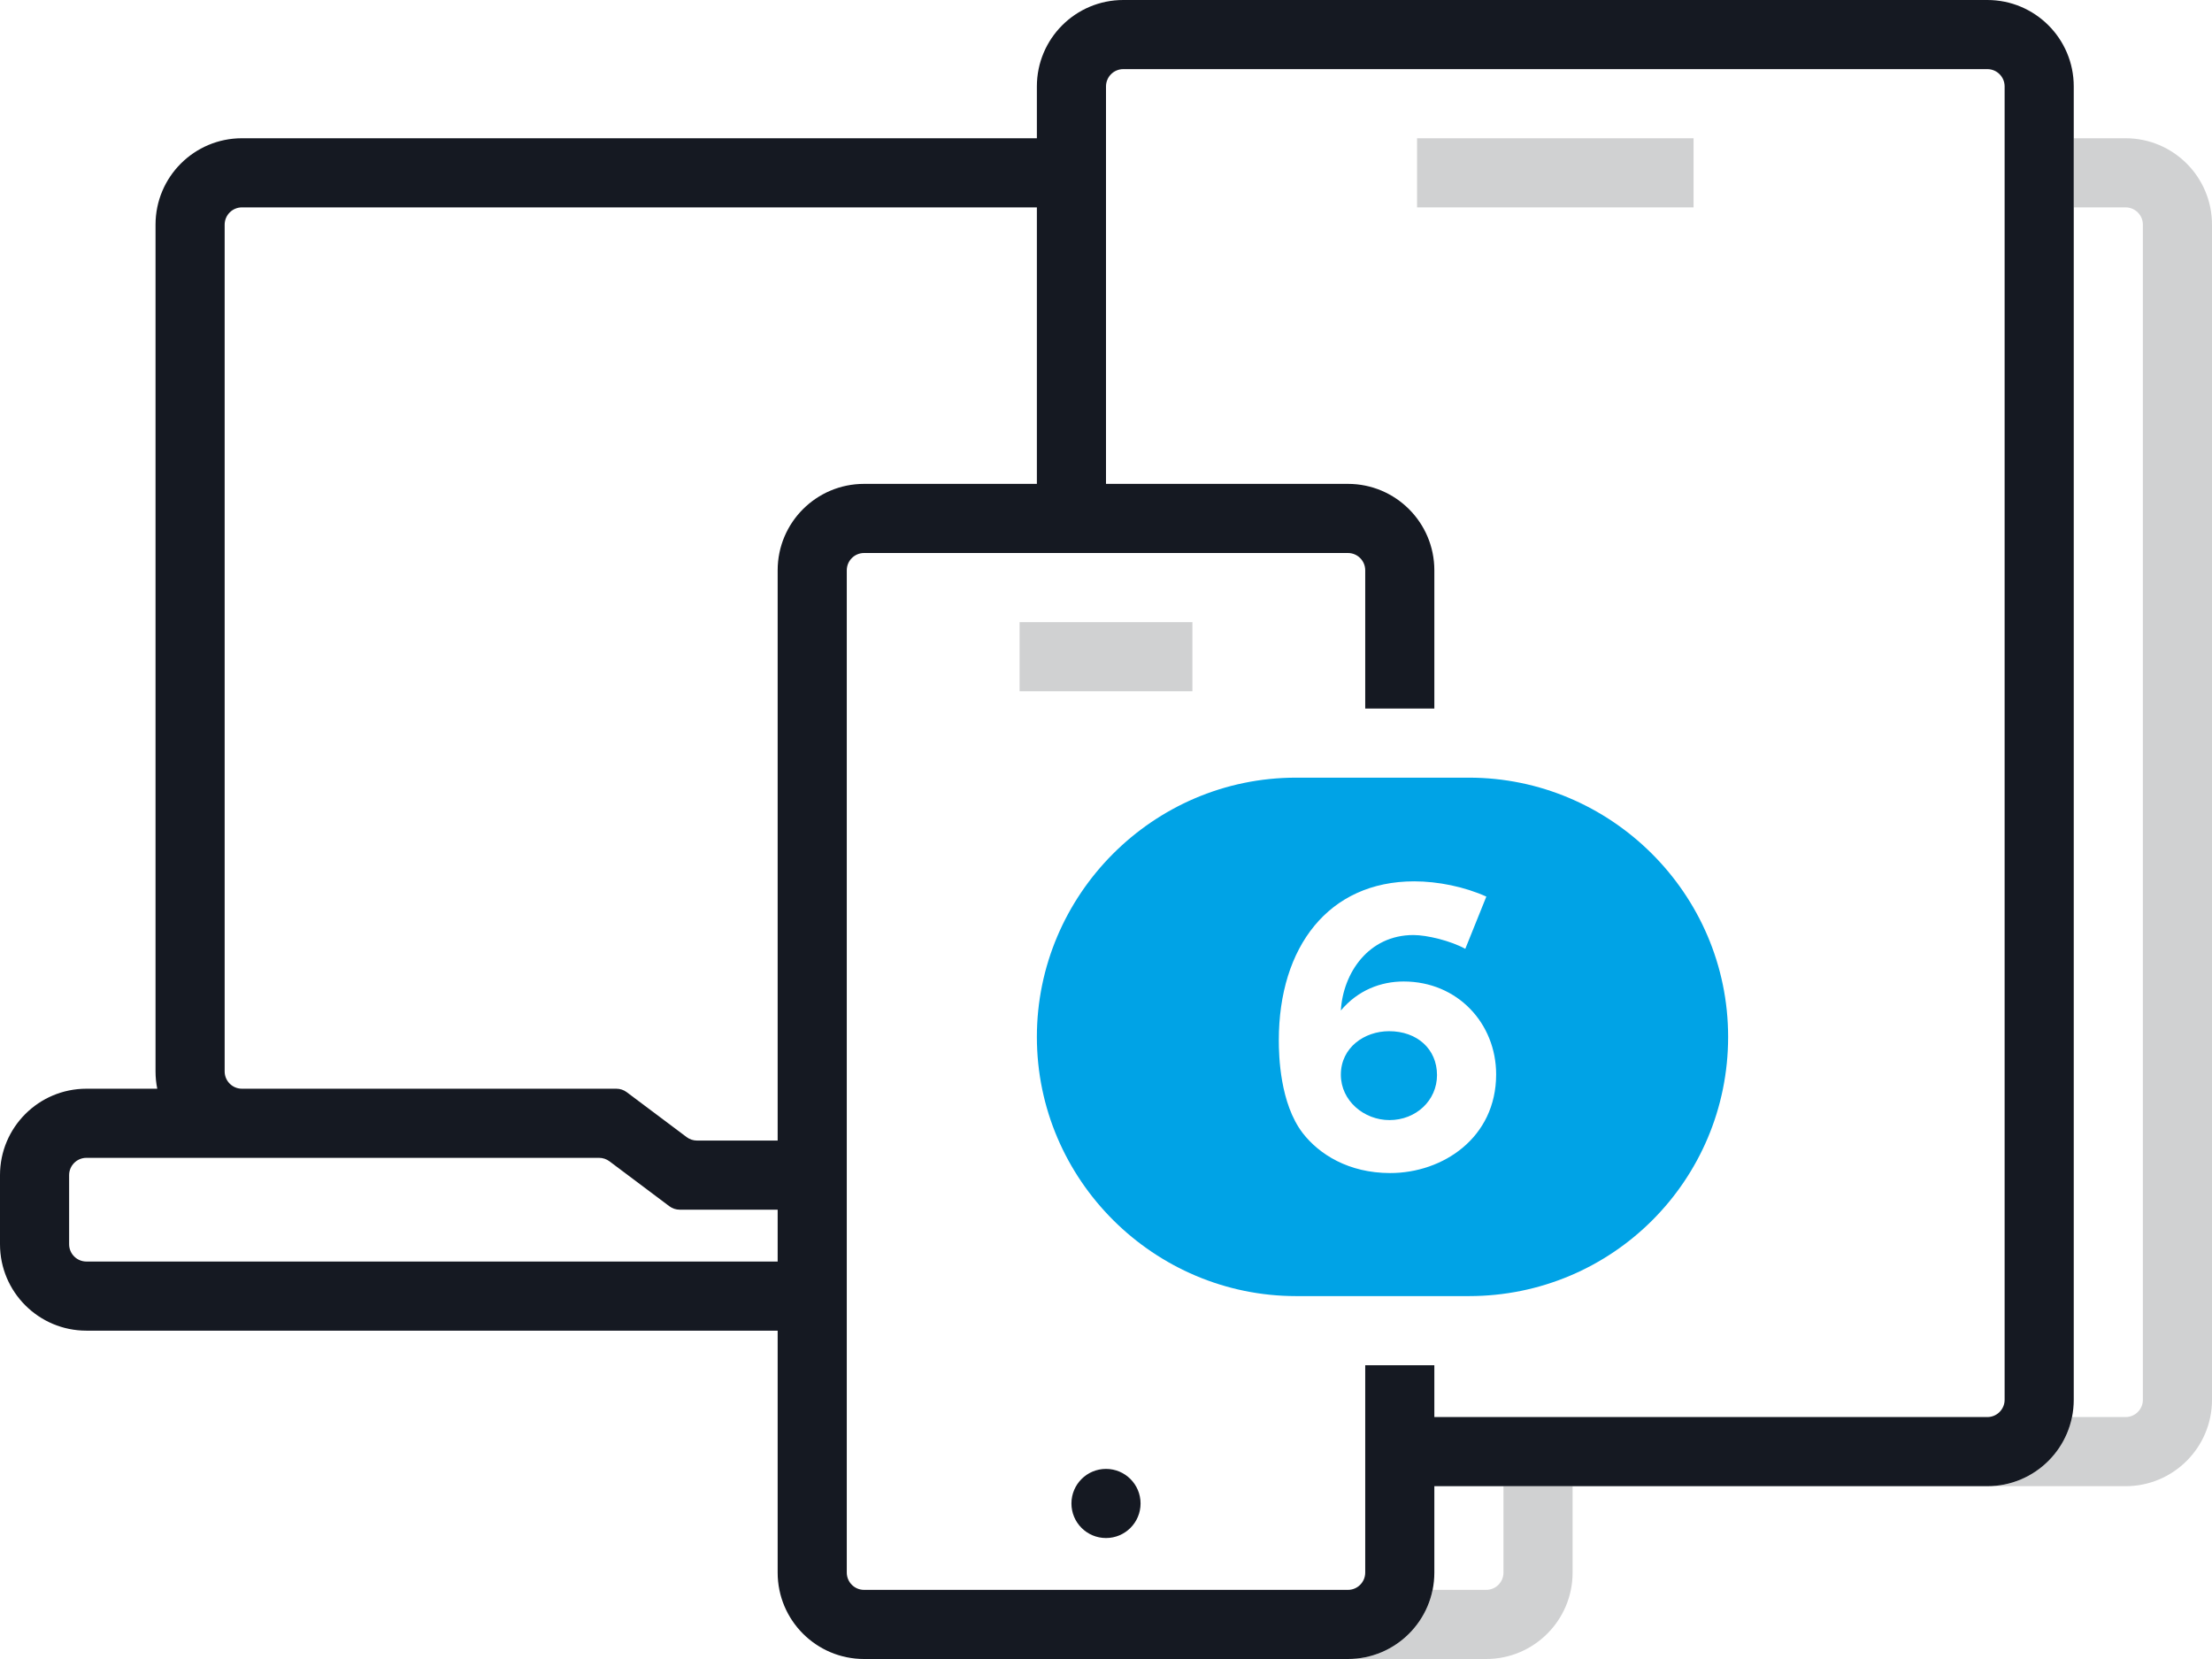
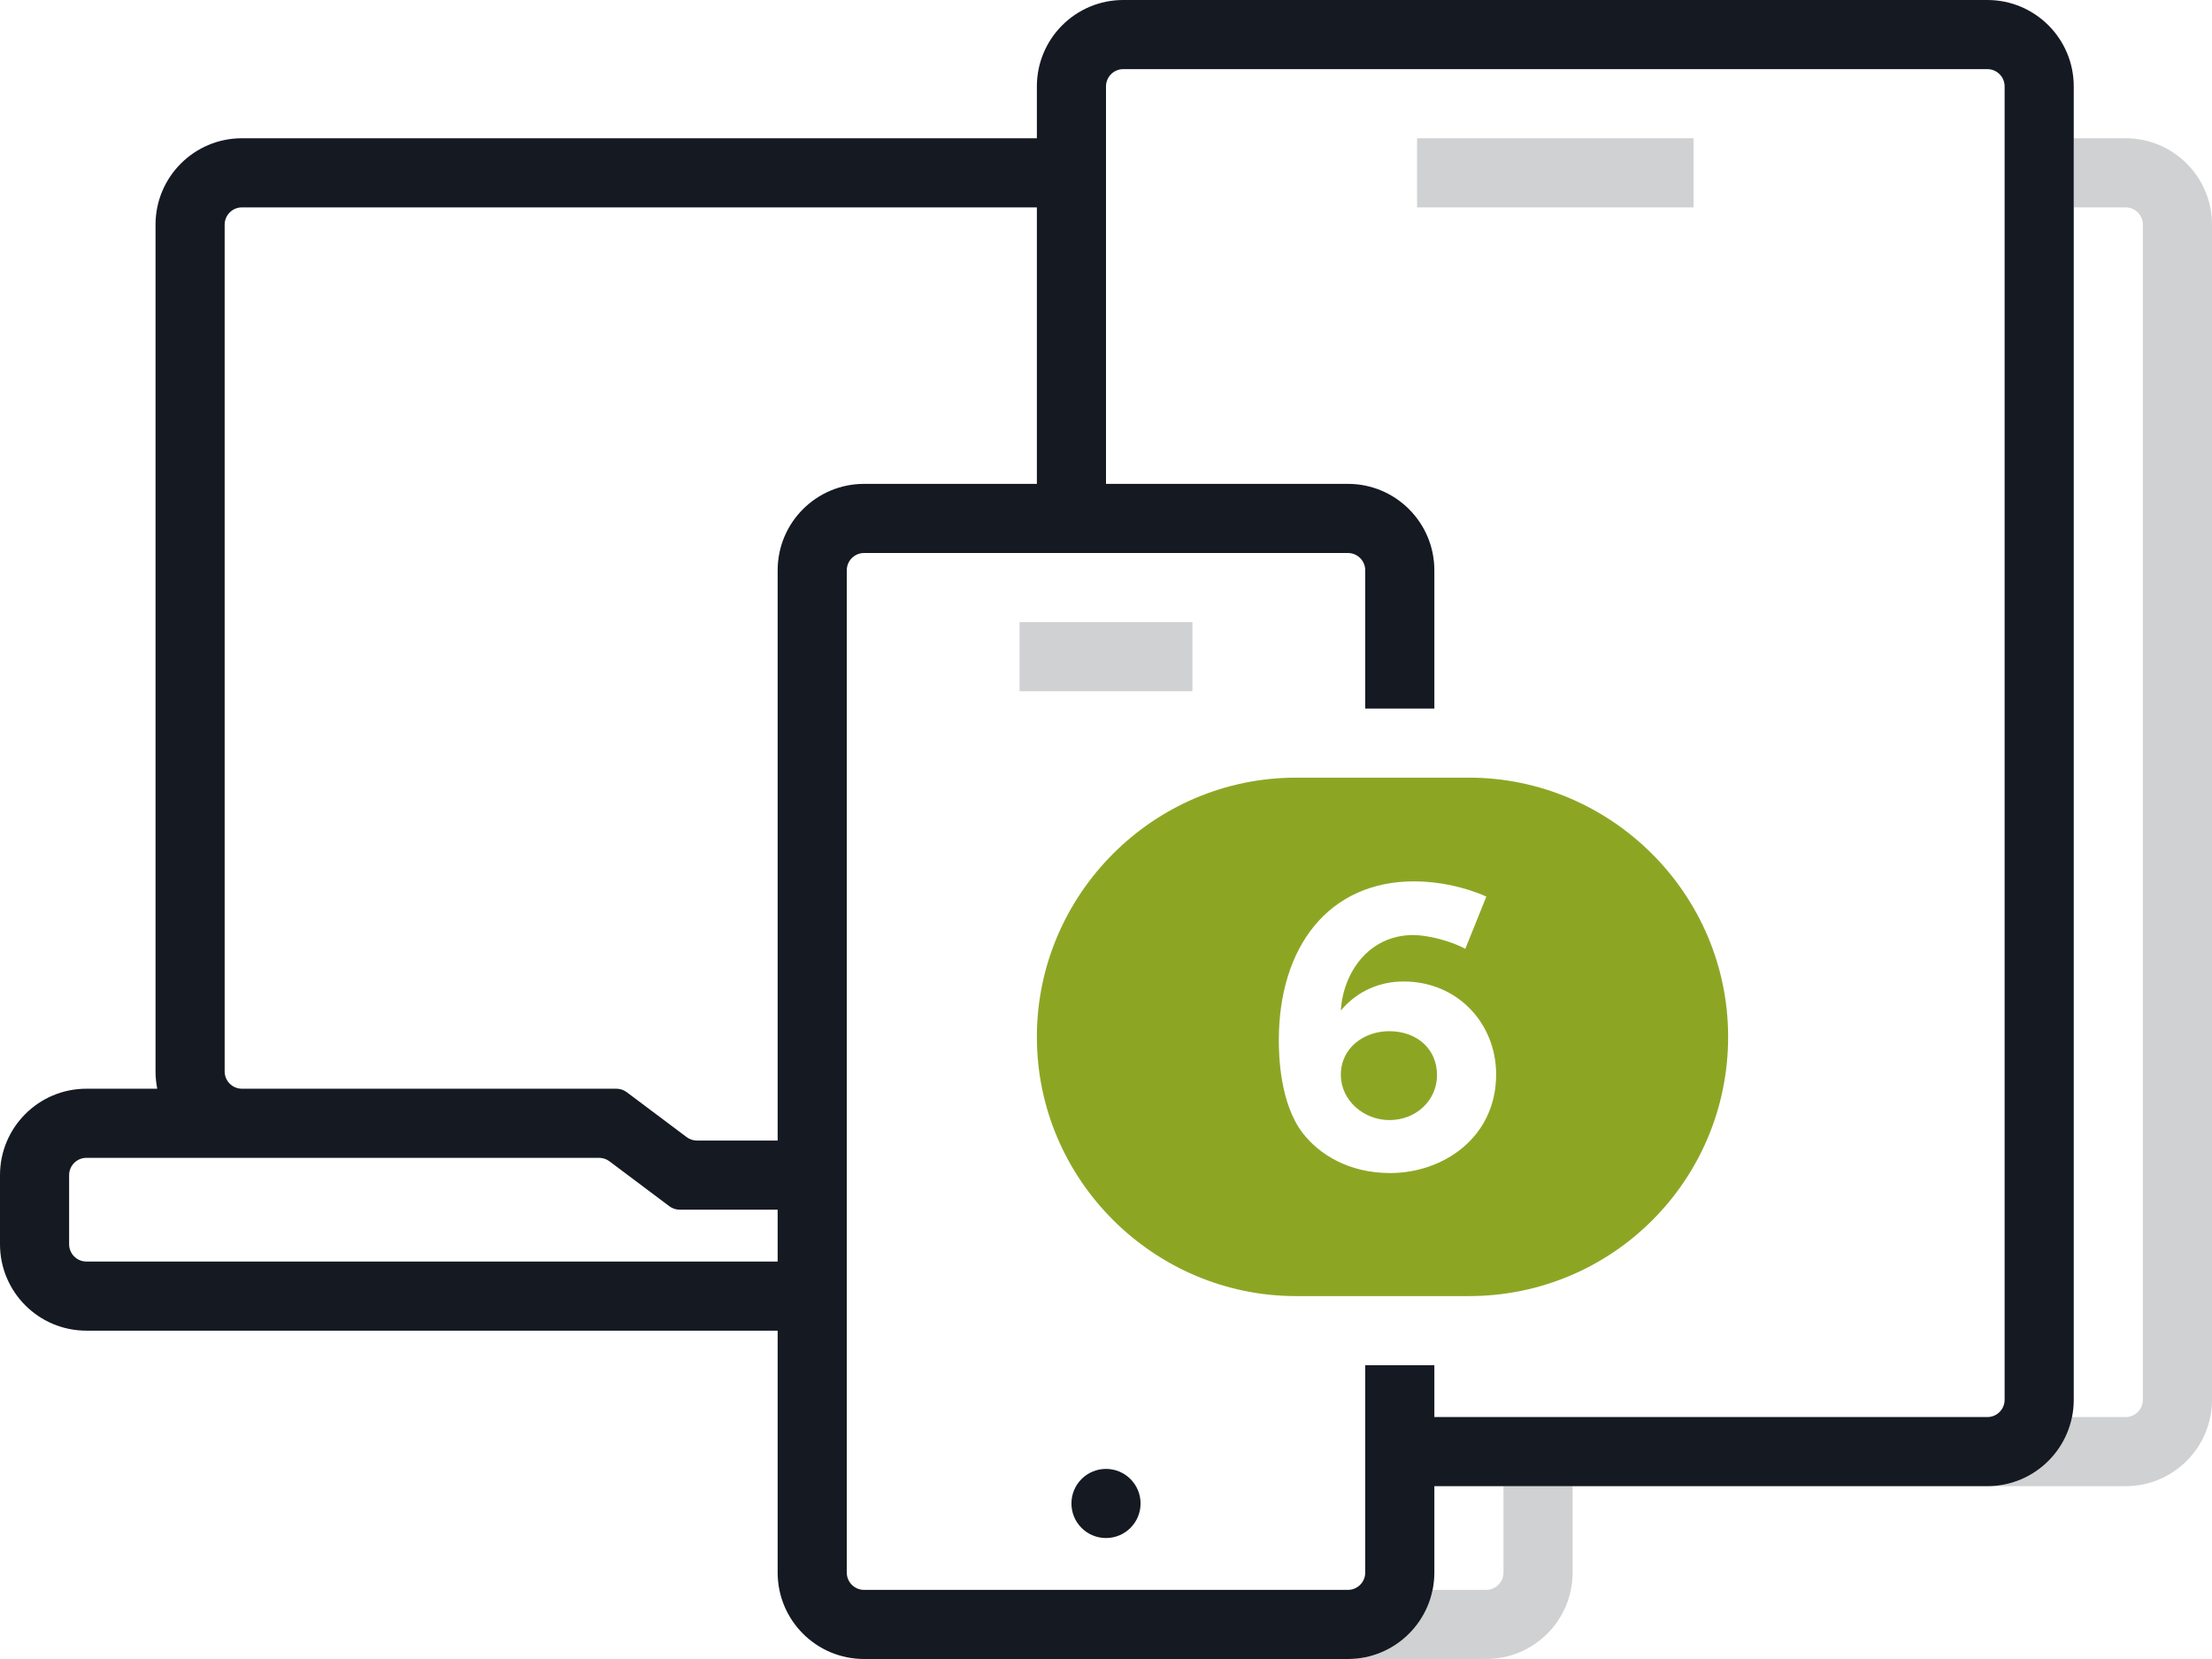
<svg xmlns="http://www.w3.org/2000/svg" width="128px" height="96px" viewBox="0 0 128 96" version="1.1" id="svg2">
  <defs id="defs8" />
  <g stroke="none" stroke-width="1" fill="none" fill-rule="evenodd" id="g10">
    <g id="g12">
      <path d="M68,96 L78,96 C80.419,96 82.437,94.282 82.9,92 L86,92 C86.552,92 87,91.552 87,91 L87,86 L115,86 C117.419,86 119.437,84.282 119.9,82 L123,82 C123.552,82 124,81.552 124,81 L124,13 C124,12.448 123.552,12 123,12 L120,12 L120,8 L123,8 C125.761,8 128,10.239 128,13 L128,81 C128,83.761 125.761,86 123,86 L91,86 L91,91 C91,93.761 88.761,96 86,96 L68,96 Z M82,8 L98,8 L98,12 L82,12 L82,8 Z M59,36 L69,36 L69,40 L59,40 L59,36 Z" fill="#D0D1D2" id="path14" />
      <path d="M83,79 L83,82 L115,82 C115.552,82 116,81.552 116,81 L116,5 C116,4.448 115.552,4 115,4 L65,4 C64.448,4 64,4.448 64,5 L64,28 L78,28 C80.761,28 83,30.239 83,33 L83,41 L79,41 L79,33 C79,32.448 78.552,32 78,32 L50,32 C49.448,32 49,32.448 49,33 L49,91 C49,91.552 49.448,92 50,92 L78,92 C78.552,92 79,91.552 79,91 L79,79 L83,79 L83,79 Z M45,77 L5,77 C2.239,77 3.38176876e-16,74.761 0,72 L0,68 C-3.38176876e-16,65.239 2.239,63 5,63 L9.1,63 C9.034,62.677 9,62.342 9,62 L9,13 C9,10.239 11.239,8 14,8 L60,8 L60,5 C60,2.239 62.239,1.24732039e-15 65,7.40076403e-16 L115,0 C117.761,4.24990989e-15 120,2.239 120,5 L120,81 C120,83.761 117.761,86 115,86 L83,86 L83,91 C83,93.761 80.761,96 78,96 L50,96 C47.239,96 45,93.761 45,91 L45,77 Z M45,70 L39.333,70 C39.117,70 38.906,69.93 38.733,69.8 L35.267,67.2 C35.094,67.07 34.883,67 34.667,67 L5,67 C4.448,67 4,67.448 4,68 L4,72 C4,72.552 4.448,73 5,73 L45,73 L45,70 L45,70 Z M45,66 L40.333,66 C40.117,66 39.906,65.93 39.733,65.8 L36.267,63.2 C36.094,63.07 35.883,63 35.667,63 L14,63 C13.448,63 13,62.552 13,62 L13,13 C13,12.448 13.448,12 14,12 L60,12 L60,28 L50,28 C47.239,28 45,30.239 45,33 L45,66 Z M64,89 C62.895,89 62,88.105 62,87 C62,85.895 62.895,85 64,85 C65.105,85 66,85.895 66,87 C66,88.105 65.105,89 64,89 Z" fill="#151922" id="path16" />
-       <path d="M85,75 L75,75 C66.8,75 60,68.3 60,60 C60,51.8 66.7,45 75,45 L85,45 C93.2,45 100,51.7 100,60 C100,68.3 93.3,75 85,75 Z M74,60.196 C74,61.078 74.063,63.849 75.386,65.571 C76.33,66.788 78.031,67.88 80.445,67.88 C83.49,67.88 86.576,65.843 86.576,62.169 C86.576,59.23 84.351,56.795 81.222,56.795 C79.9,56.795 78.577,57.299 77.59,58.474 C77.716,56.312 79.186,54.107 81.789,54.107 C82.587,54.107 83.952,54.443 84.791,54.905 L86.009,51.882 C84.749,51.315 83.217,51 81.831,51 C76.876,51 74,54.8 74,60.196 Z M77.59,62.19 C77.59,60.616 78.955,59.671 80.382,59.671 C81.999,59.671 83.154,60.7 83.154,62.211 C83.154,63.681 81.936,64.815 80.403,64.815 C78.934,64.815 77.59,63.702 77.59,62.19 Z" fill="#F64F64" fill-rule="nonzero" id="path18" style="fill:#00a3e6;fill-opacity:1" />
+       <path d="M85,75 L75,75 C66.8,75 60,68.3 60,60 C60,51.8 66.7,45 75,45 L85,45 C93.2,45 100,51.7 100,60 C100,68.3 93.3,75 85,75 Z M74,60.196 C74,61.078 74.063,63.849 75.386,65.571 C76.33,66.788 78.031,67.88 80.445,67.88 C83.49,67.88 86.576,65.843 86.576,62.169 C86.576,59.23 84.351,56.795 81.222,56.795 C79.9,56.795 78.577,57.299 77.59,58.474 C77.716,56.312 79.186,54.107 81.789,54.107 C82.587,54.107 83.952,54.443 84.791,54.905 L86.009,51.882 C84.749,51.315 83.217,51 81.831,51 C76.876,51 74,54.8 74,60.196 Z M77.59,62.19 C77.59,60.616 78.955,59.671 80.382,59.671 C81.999,59.671 83.154,60.7 83.154,62.211 C83.154,63.681 81.936,64.815 80.403,64.815 C78.934,64.815 77.59,63.702 77.59,62.19 Z" fill="#F64F64" fill-rule="nonzero" id="path18" style="fill:#8ca624;fill-opacity:1" />
    </g>
  </g>
</svg>
